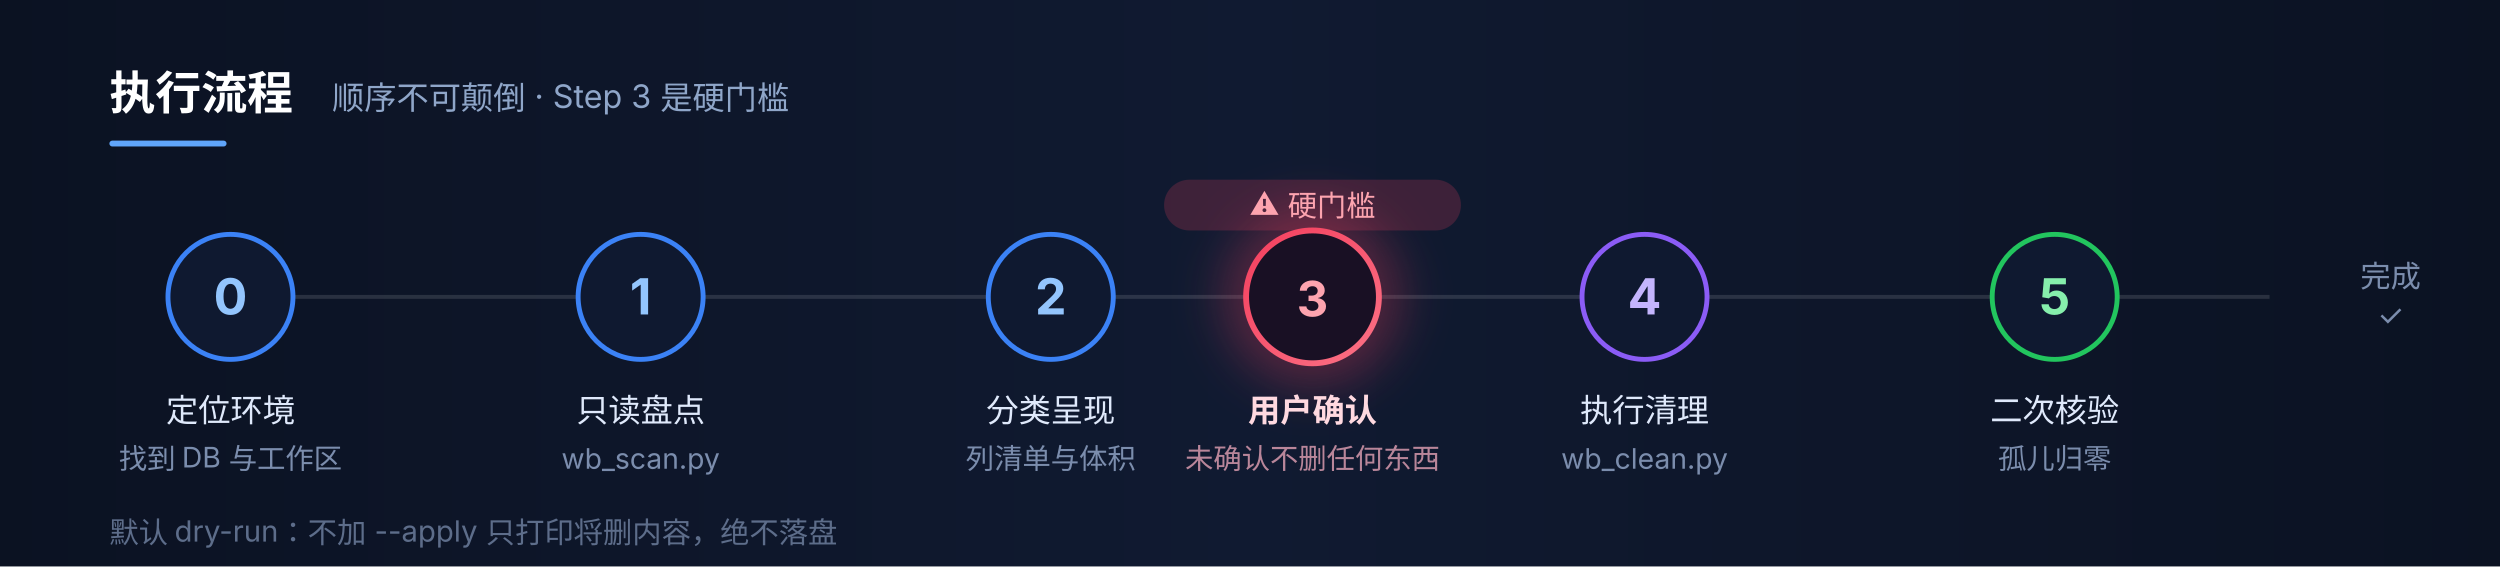
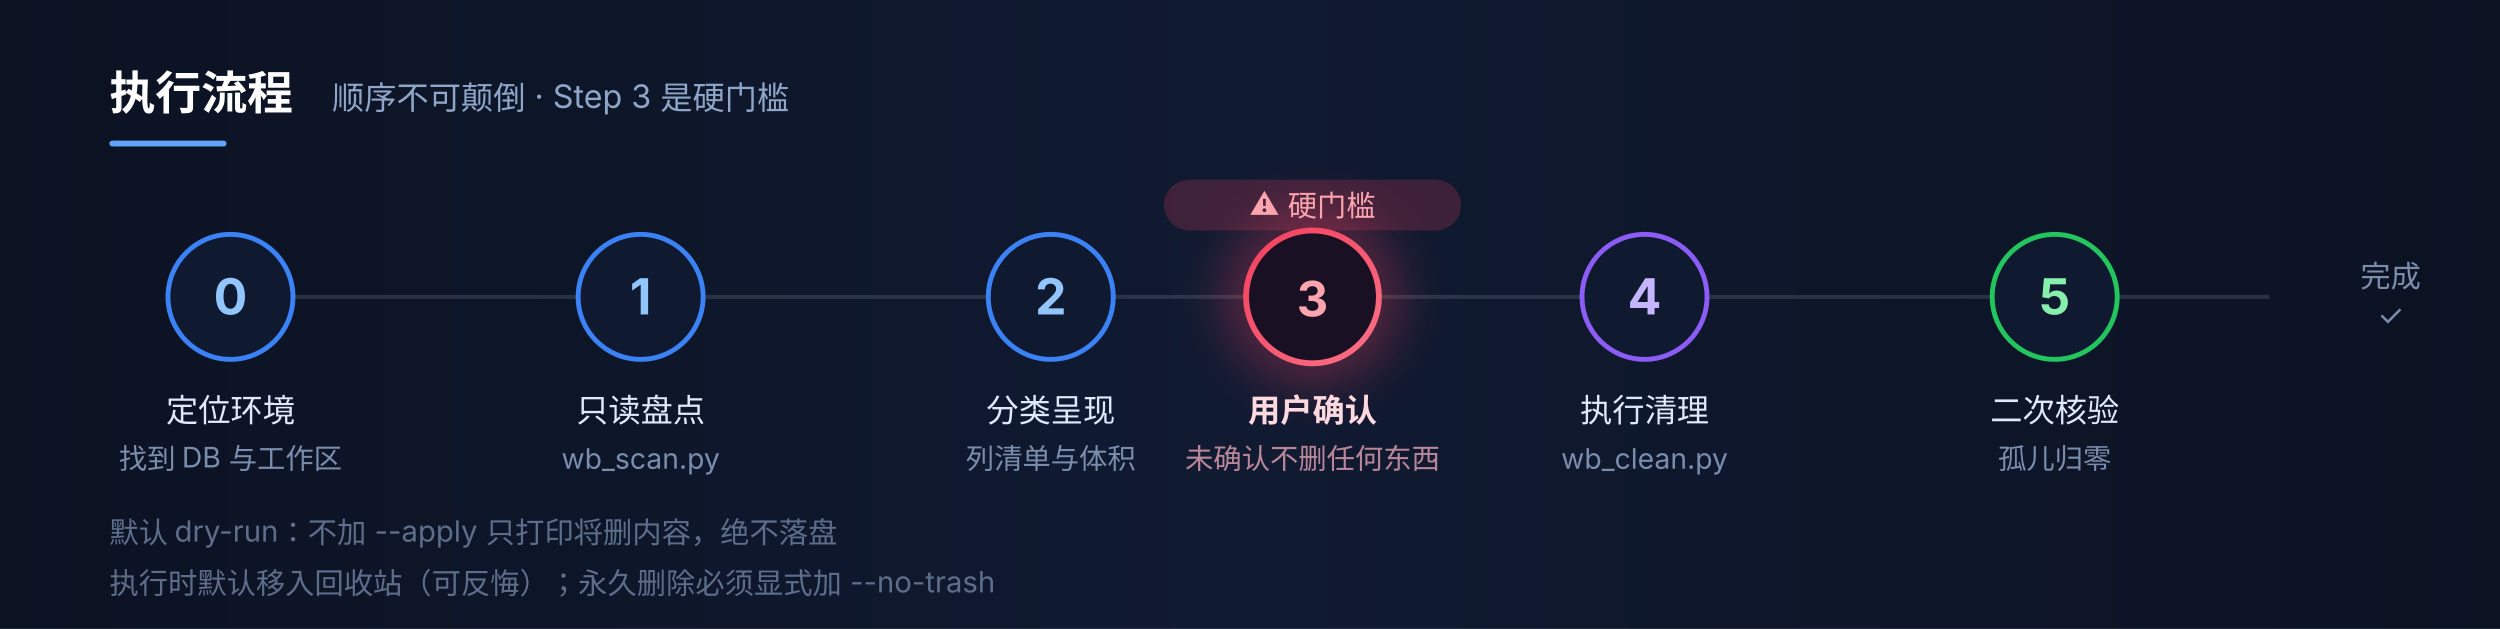
- <svg xmlns="http://www.w3.org/2000/svg" viewBox="0 0 1280 290" width="100%" role="img" aria-label="执行流程：定位 → 只读盘点 → 分类呈现 → 用户确认 → 执行清理 → 二次核验">
+ <svg xmlns="http://www.w3.org/2000/svg" viewBox="0 0 1280 322" width="100%" role="img" aria-label="执行流程：定位 → 只读盘点 → 分类呈现 → 用户确认 → 执行清理 → 二次核验">
  <defs>
    <linearGradient id="fbg" x1="0%" y1="0%" x2="100%" y2="0%">
      <stop offset="0%" stop-color="#0b1222" />
      <stop offset="50%" stop-color="#101a31" />
      <stop offset="100%" stop-color="#0b1222" />
    </linearGradient>
    <linearGradient id="gate" x1="0%" y1="0%" x2="100%" y2="100%">
      <stop offset="0%" stop-color="#f43f5e" />
      <stop offset="100%" stop-color="#fb7185" />
    </linearGradient>
    <linearGradient id="ring" x1="0%" y1="0%" x2="100%" y2="100%">
      <stop offset="0%" stop-color="#3b82f6" />
      <stop offset="100%" stop-color="#8b5cf6" />
    </linearGradient>
    <filter id="fglow" x="-70%" y="-70%" width="240%" height="240%">
      <feGaussianBlur stdDeviation="12" />
    </filter>
  </defs>
-   <rect width="1280" height="290" fill="url(#fbg)" />
+   <rect width="1280" height="322" fill="url(#fbg)" />
  <g font-family="ui-sans-serif,-apple-system,'Segoe UI','Microsoft YaHei','PingFang SC',sans-serif">
    <text x="56" y="56" font-size="23.5" font-weight="700" fill="#ffffff">执行流程</text>
    <text x="170" y="56" font-size="16.5" fill="#8fa6c9">顺序不可颠倒 · Step 3 是硬门槛</text>
    <rect x="56" y="72" width="60" height="3" rx="1.5" fill="#60a5fa" />
  </g>
  <line x1="118" y1="152" x2="1162" y2="152" stroke="#ffffff" stroke-opacity="0.12" stroke-width="2" />
  <line x1="118" y1="152" x2="672" y2="152" stroke="url(#ring)" stroke-width="2.5" />
  <g font-family="ui-sans-serif,-apple-system,'Segoe UI','Microsoft YaHei','PingFang SC',sans-serif">
    <circle cx="118" cy="152" r="32" fill="#0f1930" stroke="#3b82f6" stroke-width="2.5" />
    <text x="118" y="161" text-anchor="middle" font-size="25.5" font-weight="700" fill="#93c5fd">0</text>
    <text x="118" y="216" text-anchor="middle" font-size="16.5" fill="#dfe9fb">定位环境</text>
    <text x="118" y="240" text-anchor="middle" font-size="14.5" fill="#7b8dad">找到 DB 与工作区</text>
    <circle cx="328" cy="152" r="32" fill="#0f1930" stroke="#3b82f6" stroke-width="2.5" />
    <text x="328" y="161" text-anchor="middle" font-size="25.5" font-weight="700" fill="#93c5fd">1</text>
    <text x="328" y="216" text-anchor="middle" font-size="16.5" fill="#dfe9fb">只读盘点</text>
    <text x="328" y="240" text-anchor="middle" font-size="14.5" fill="#7b8dad">wb_scan.py</text>
    <circle cx="538" cy="152" r="32" fill="#0f1930" stroke="#3b82f6" stroke-width="2.5" />
    <text x="538" y="161" text-anchor="middle" font-size="25.5" font-weight="700" fill="#93c5fd">2</text>
    <text x="538" y="216" text-anchor="middle" font-size="16.5" fill="#dfe9fb">分类呈现</text>
    <text x="538" y="240" text-anchor="middle" font-size="14.5" fill="#7b8dad">列清单与体积</text>
    <circle cx="672" cy="152" r="46" fill="#f43f5e" opacity="0.30" filter="url(#fglow)" />
    <circle cx="672" cy="152" r="34" fill="#191024" stroke="url(#gate)" stroke-width="3" />
    <text x="672" y="162" text-anchor="middle" font-size="25" font-weight="700" fill="#fda4af">3</text>
    <rect x="596" y="92" width="152" height="26" rx="13" fill="#f43f5e" opacity="0.20" />
    <text x="672" y="110" text-anchor="middle" font-size="15" fill="#fda4af">⚠ 硬门槛</text>
    <text x="672" y="216" text-anchor="middle" font-size="16.5" font-weight="600" fill="#ffd9e0">用户确认</text>
    <text x="672" y="240" text-anchor="middle" font-size="14.5" fill="#b9869a">未确认不删任何东西</text>
    <circle cx="842" cy="152" r="32" fill="#0f1930" stroke="#8b5cf6" stroke-width="2.5" />
    <text x="842" y="161" text-anchor="middle" font-size="25.5" font-weight="700" fill="#c4b5fd">4</text>
    <text x="842" y="216" text-anchor="middle" font-size="16.5" fill="#dfe9fb">执行清理</text>
    <text x="842" y="240" text-anchor="middle" font-size="14.5" fill="#7b8dad">wb_clean.py</text>
    <circle cx="1052" cy="152" r="32" fill="#0f1930" stroke="#22c55e" stroke-width="2.5" />
    <text x="1052" y="161" text-anchor="middle" font-size="25.5" font-weight="700" fill="#86efac">5</text>
    <text x="1052" y="216" text-anchor="middle" font-size="16.5" fill="#dfe9fb">二次核验</text>
    <text x="1052" y="240" text-anchor="middle" font-size="14.5" fill="#7b8dad">孤儿归零</text>
    <text x="1224" y="147" text-anchor="middle" font-size="15.5" fill="#7b8dad">完成</text>
    <text x="1224" y="167" text-anchor="middle" font-size="15.5" fill="#7b8dad">✓</text>
  </g>
  <g font-family="ui-sans-serif,-apple-system,'Segoe UI','Microsoft YaHei','PingFang SC',sans-serif">
    <text x="56" y="278" font-size="15" fill="#5d6d8a">默认 dry-run：不加 --apply 只打印将删内容，绝不落盘</text>
+     <text x="56" y="304" font-size="15" fill="#5d6d8a">执行时默认移入回收站（可反悔）；永久删除必须显式加 --no-trash</text>
  </g>
</svg>
